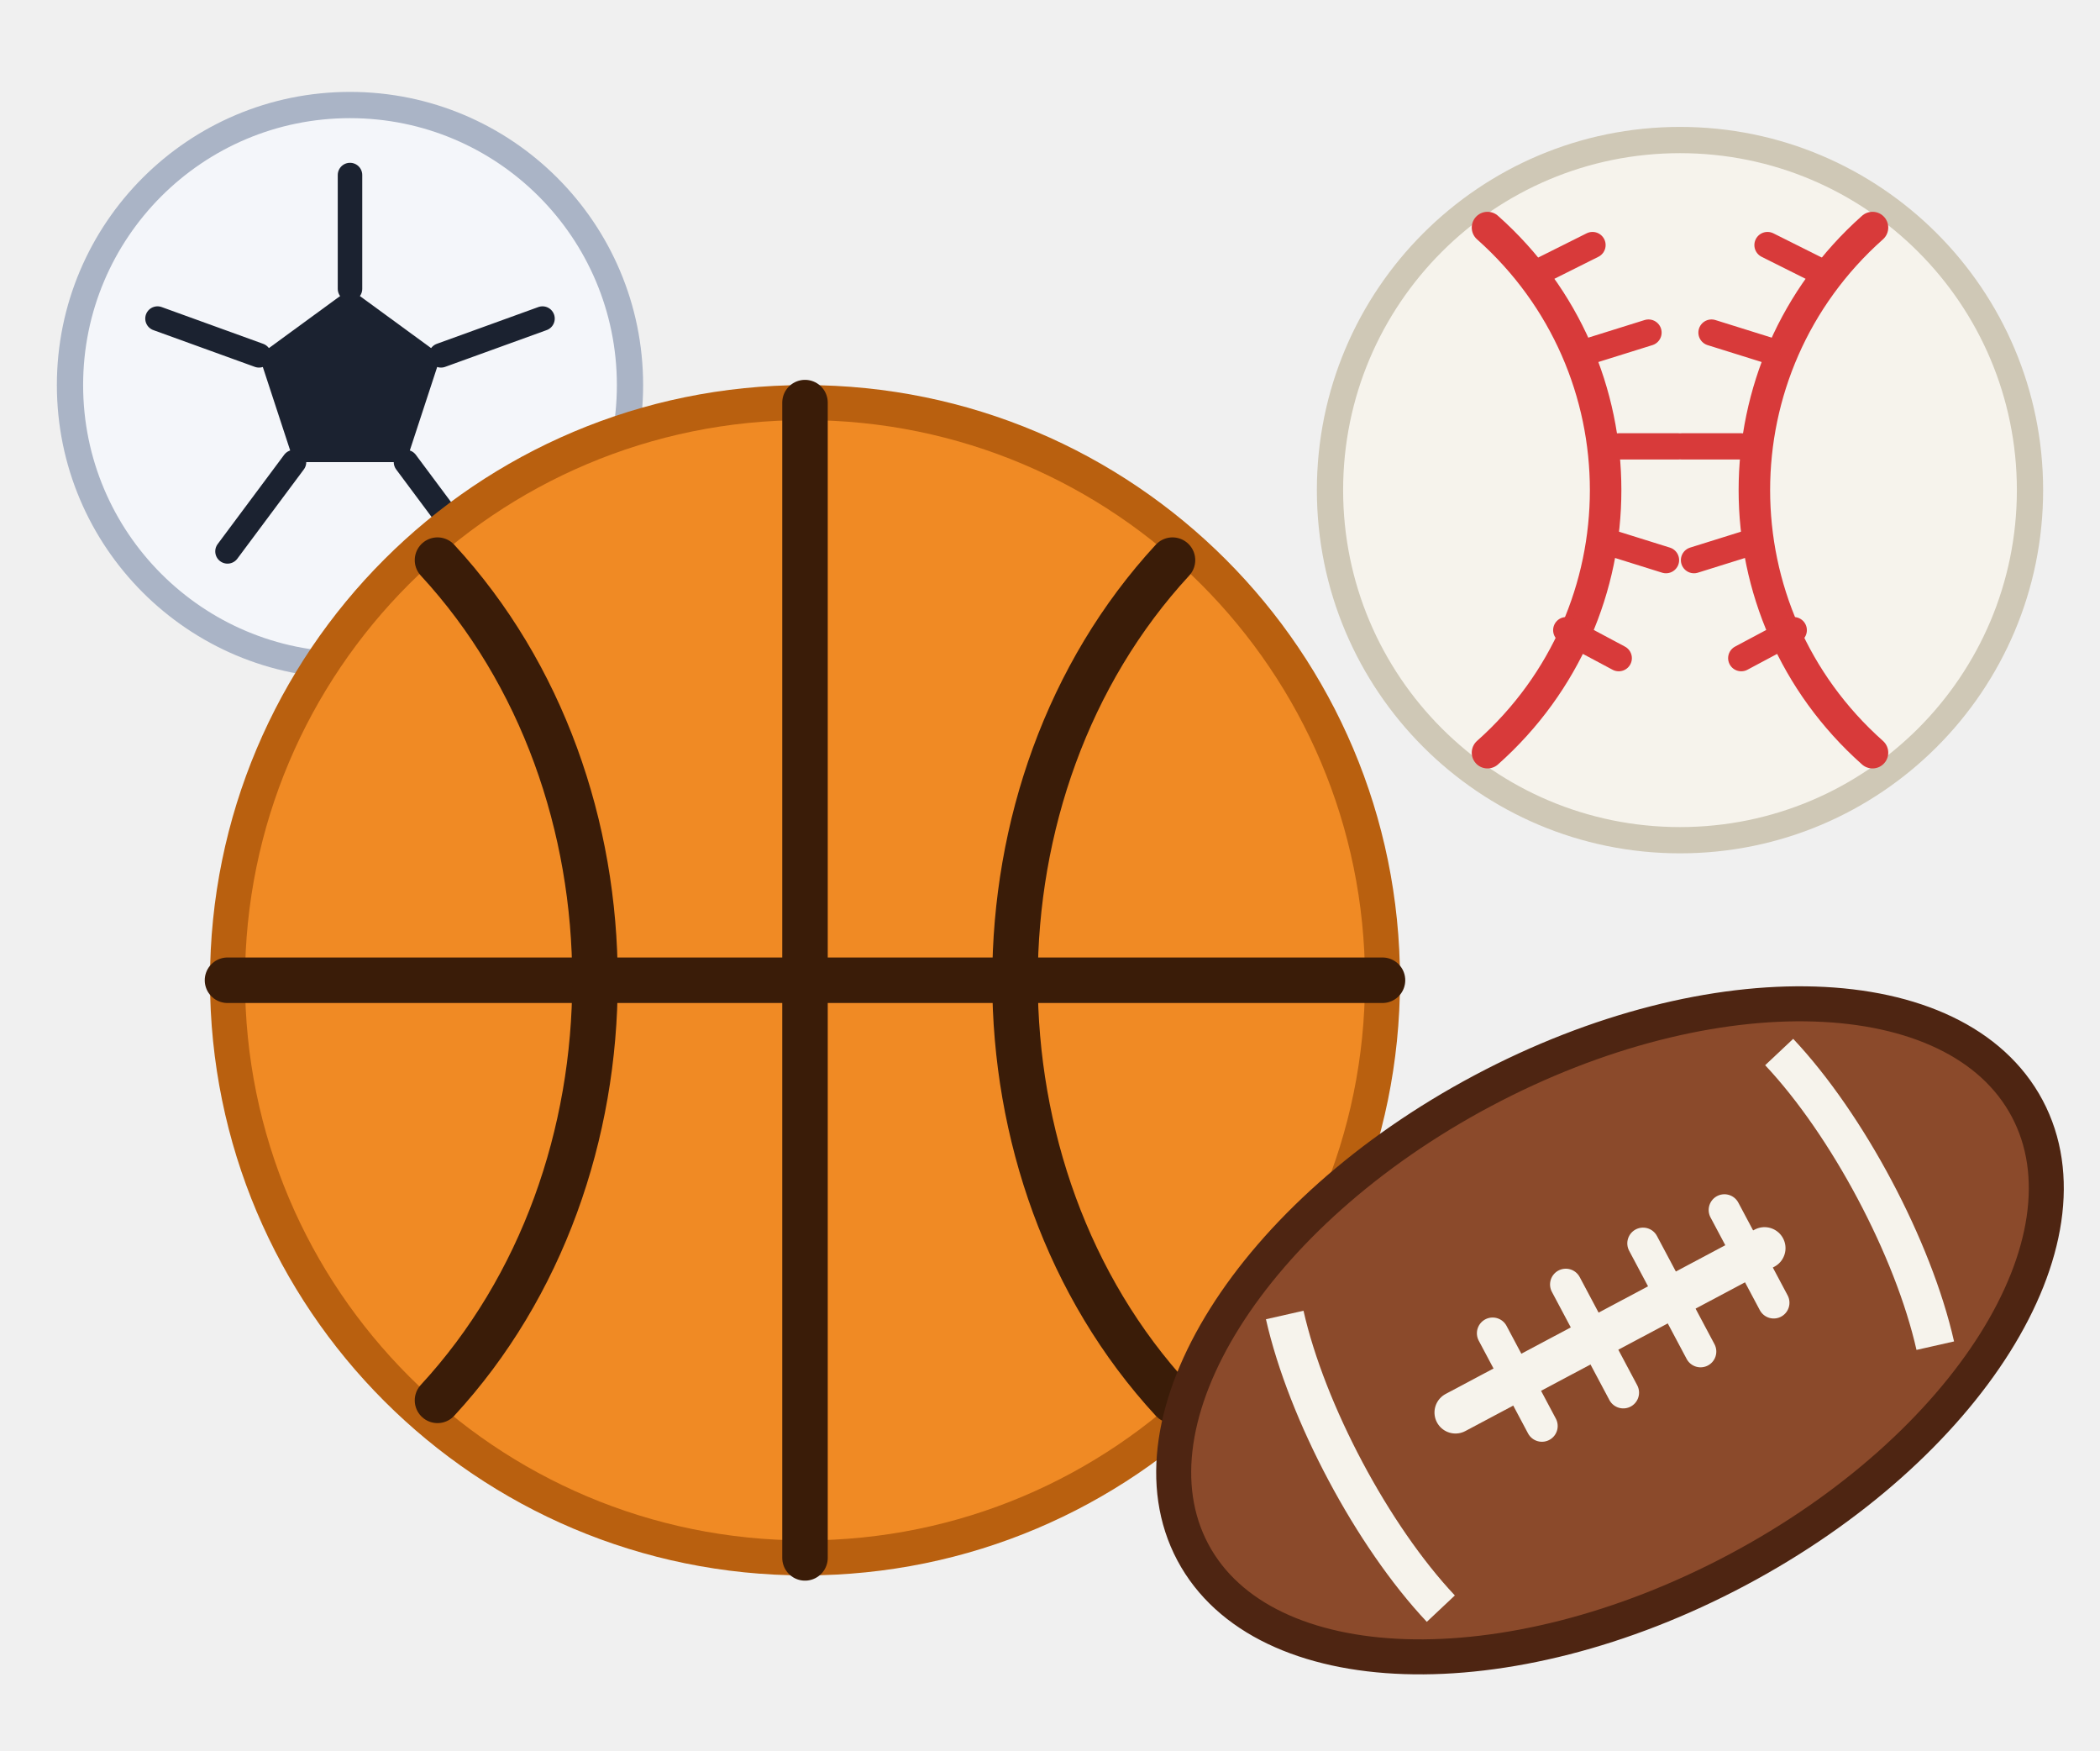
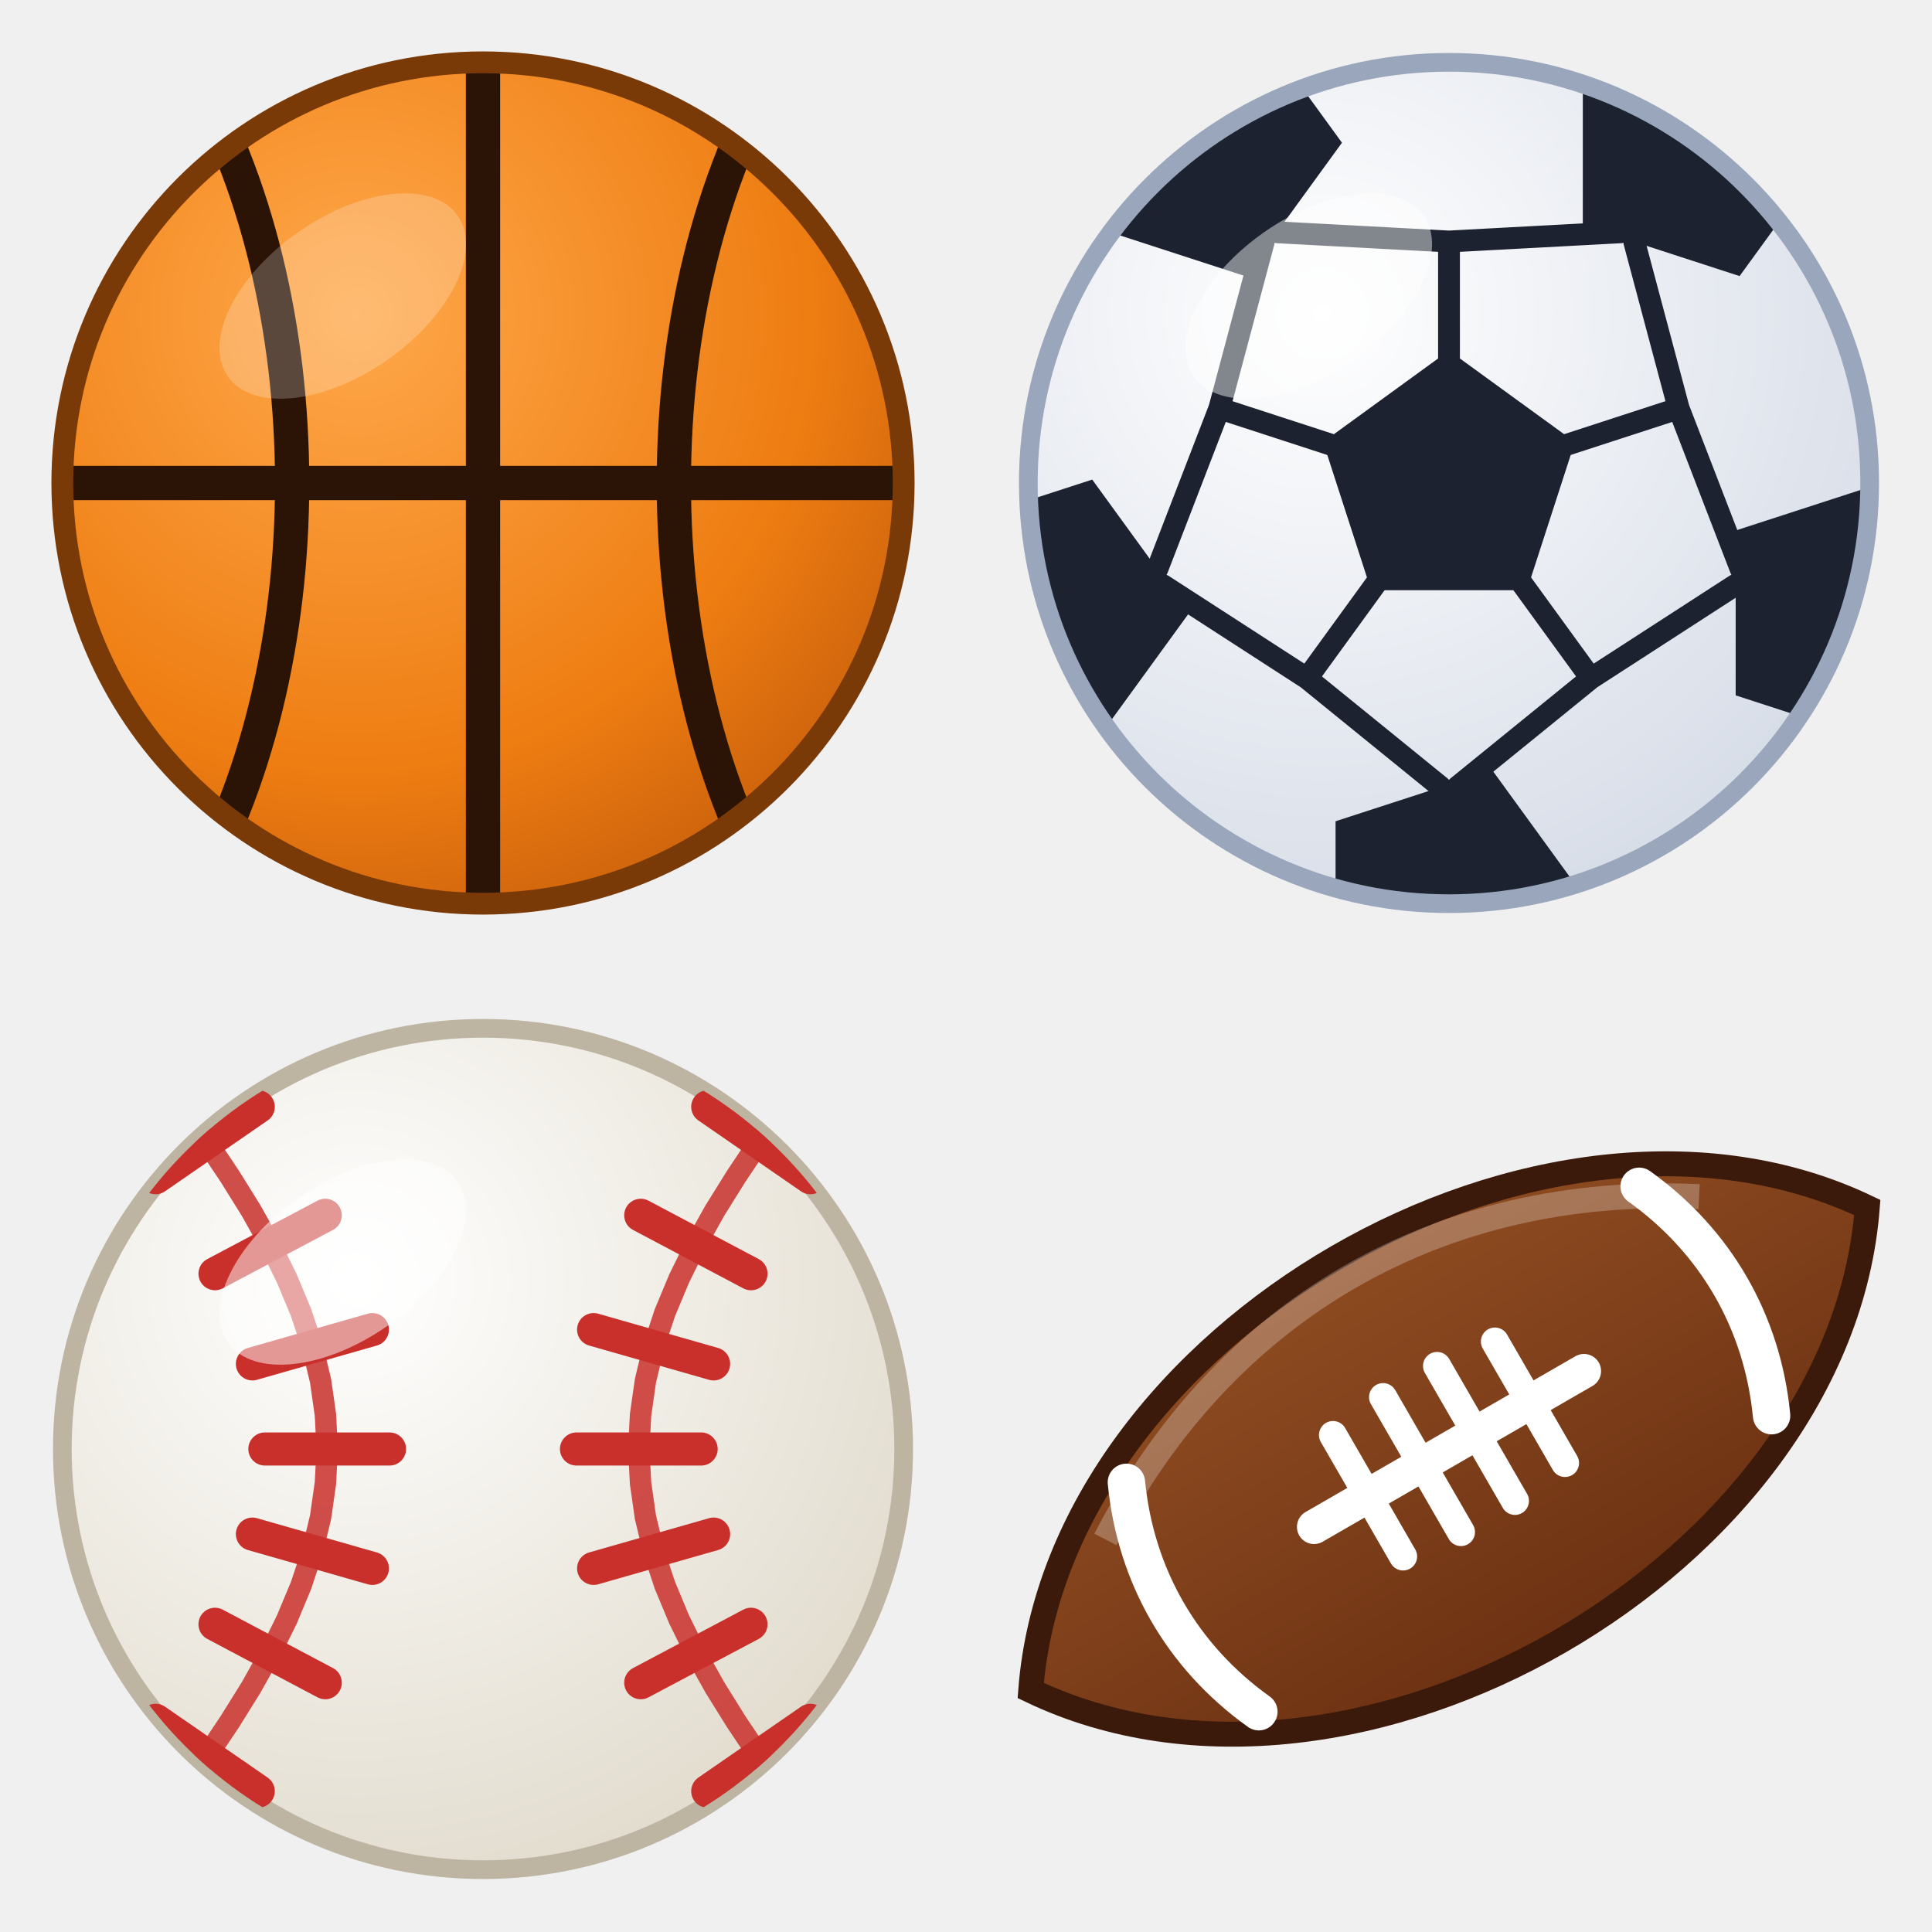
- <svg xmlns="http://www.w3.org/2000/svg" viewBox="0 0 120 100" role="img" aria-label="Sports balls">
-   <circle cx="20" cy="22" r="16" fill="#f4f6fa" stroke="#aab4c6" stroke-width="1.5" />
-   <polygon points="20,16.5 25.2,20.3 23.2,26.4 16.8,26.4 14.8,20.3" fill="#1b2230" />
-   <g stroke="#1b2230" stroke-width="1.4" stroke-linecap="round">
-     <path d="M20 16.5V10M25.2 20.3L31 18.2M23.2 26.4L27 31.5M16.8 26.4L13 31.5M14.8 20.3L9 18.2" />
+ <svg xmlns="http://www.w3.org/2000/svg" viewBox="0 0 124 124" role="img" aria-label="Sports balls">
+   <defs>
+     <radialGradient id="gBB" cx=".35" cy=".3" r=".9">
+       <stop offset="0" stop-color="#ffa84a" />
+       <stop offset=".6" stop-color="#ee7d12" />
+       <stop offset="1" stop-color="#b85208" />
+     </radialGradient>
+     <radialGradient id="gBA" cx=".35" cy=".3" r=".9">
+       <stop offset="0" stop-color="#ffffff" />
+       <stop offset="1" stop-color="#dcd5c4" />
+     </radialGradient>
+     <radialGradient id="gSO" cx=".35" cy=".3" r=".9">
+       <stop offset="0" stop-color="#ffffff" />
+       <stop offset="1" stop-color="#cfd6e3" />
+     </radialGradient>
+     <linearGradient id="gFB" x1="0" y1="-1" x2="0" y2="1">
+       <stop offset="0" stop-color="#b0652f" />
+       <stop offset="1" stop-color="#6d3213" />
+     </linearGradient>
+     <clipPath id="cBB">
+       <circle r="27" />
+     </clipPath>
+     <clipPath id="cBA">
+       <circle r="21.6" />
+     </clipPath>
+   </defs>
+   <g transform="translate(31 31)">
+     <circle r="27" fill="url(#gBB)" />
+     <g fill="none" stroke="#2b1405" stroke-width="2.2" stroke-linecap="round" clip-path="url(#cBB)">
+       <path d="M-27 0H27M0 -27V27" />
+       <path d="M-19 -27C-10 -12 -10 12 -19 27" />
+       <path d="M19 -27C10 -12 10 12 19 27" />
+     </g>
+     <circle r="27" fill="none" stroke="#7a3a08" stroke-width="1.4" />
+     <ellipse cx="-9" cy="-12" rx="9" ry="5" fill="#fff" opacity=".22" transform="rotate(-35 -9 -12)" />
  </g>
-   <circle cx="46" cy="56" r="33" fill="#f08a24" stroke="#b9600f" stroke-width="2" />
-   <g fill="none" stroke="#3a1c08" stroke-width="2.6" stroke-linecap="round">
-     <path d="M13 56H79M46 23V89" />
-     <path d="M25 32C37 45 37 67 25 80" />
-     <path d="M67 32C55 45 55 67 67 80" />
+   <g transform="translate(93 31)">
+     <circle r="27" fill="url(#gSO)" />
+     <g clip-path="url(#cBB)">
+       <polygon points="9,0 2.78,8.56 -7.28,5.29 -7.28,-5.29 2.78,-8.56" transform="translate(15.87 -21.84) rotate(72)" fill="#1c2230" />
+       <polygon points="9,0 2.78,8.56 -7.28,5.29 -7.28,-5.29 2.78,-8.56" transform="translate(25.68 8.34) rotate(144)" fill="#1c2230" />
+       <polygon points="9,0 2.78,8.56 -7.28,5.29 -7.28,-5.29 2.78,-8.56" transform="translate(0 27) rotate(216)" fill="#1c2230" />
+       <polygon points="9,0 2.78,8.56 -7.28,5.29 -7.28,-5.29 2.78,-8.56" transform="translate(-25.68 8.34) rotate(288)" fill="#1c2230" />
+       <polygon points="9,0 2.78,8.56 -7.28,5.29 -7.28,-5.29 2.78,-8.56" transform="translate(-15.87 -21.84) rotate(360)" fill="#1c2230" />
+     </g>
+     <polygon points="0,-8.5 8.08,-2.63 5,6.88 -5,6.88 -8.08,-2.63" fill="#1c2230" />
+     <path d="M0 -8L0 -15.5M0 -15.5L11.01 -16.09M0 -15.5L-11.01 -16.09M7.61 -2.47L14.74 -4.79M14.74 -4.79L18.71 5.5M14.74 -4.79L11.9 -15.44M4.7 6.47L9.11 12.54M9.11 12.54L0.55 19.49M9.11 12.54L18.37 6.55M-4.7 6.47L-9.11 12.54M-9.11 12.54L-18.37 6.55M-9.11 12.54L-0.55 19.49M-7.61 -2.47L-14.74 -4.79M-14.74 -4.79L-11.9 -15.44M-14.74 -4.79L-18.71 5.5" stroke="#1c2230" stroke-width="1.4" stroke-linecap="round" fill="none" />
+     <circle r="27" fill="none" stroke="#9aa6bb" stroke-width="1.2" />
+     <ellipse cx="-9" cy="-12" rx="9" ry="5" fill="#fff" opacity=".45" transform="rotate(-35 -9 -12)" />
  </g>
-   <circle cx="96" cy="28" r="20" fill="#f6f3ec" stroke="#cfc8b6" stroke-width="1.5" />
-   <g fill="none" stroke="#d83a3a" stroke-width="1.8" stroke-linecap="round">
-     <path d="M85 13C94 21 94 35 85 43" />
-     <path d="M107 13C98 21 98 35 107 43" />
+   <g transform="translate(31 93)">
+     <circle r="27" fill="url(#gBA)" stroke="#bdb5a2" stroke-width="1.2" />
+     <g transform="scale(1.25)" clip-path="url(#cBA)">
+       <path d="M18 -21L16.69 -19.25L15.41 -17.5L14.17 -15.75L13 -14L11.91 -12.25L10.93 -10.5L10.07 -8.75L9.34 -7L8.76 -5.25L8.34 -3.5L8.09 -1.75L8 0L8.09 1.75L8.34 3.5L8.76 5.25L9.34 7L10.07 8.75L10.93 10.5L11.91 12.25L13 14L14.17 15.75L15.41 17.5L16.69 19.25L18 21" fill="none" stroke="#c9302c" stroke-width="1.1" opacity=".85" />
+       <path d="M11.54 -17.57L16.81 -13.93M8.1 -12L13.76 -9M5.68 -6.13L11.84 -4.37M4.8 0L11.2 0M5.68 6.13L11.84 4.37M8.1 12L13.76 9M11.54 17.57L16.81 13.93" stroke="#c9302c" stroke-width="1.7" stroke-linecap="round" fill="none" />
+       <path d="M-18 -21L-16.69 -19.25L-15.41 -17.5L-14.17 -15.75L-13 -14L-11.91 -12.25L-10.93 -10.5L-10.07 -8.75L-9.34 -7L-8.76 -5.25L-8.34 -3.5L-8.09 -1.75L-8 0L-8.09 1.75L-8.34 3.5L-8.76 5.25L-9.34 7L-10.07 8.75L-10.93 10.5L-11.91 12.25L-13 14L-14.17 15.75L-15.41 17.5L-16.69 19.25L-18 21" fill="none" stroke="#c9302c" stroke-width="1.1" opacity=".85" />
+       <path d="M-16.81 -13.93L-11.54 -17.57M-13.76 -9L-8.1 -12M-11.84 -4.37L-5.68 -6.13M-11.2 0L-4.8 0M-11.84 4.37L-5.68 6.13M-13.76 9L-8.1 12M-16.81 13.93L-11.54 17.57" stroke="#c9302c" stroke-width="1.7" stroke-linecap="round" fill="none" />
+     </g>
+     <ellipse cx="-9" cy="-12" rx="9" ry="5" fill="#fff" opacity=".5" transform="rotate(-35 -9 -12)" />
  </g>
-   <g stroke="#d83a3a" stroke-width="1.5" stroke-linecap="round">
-     <path d="M88 15.5l3-1.5M91 20l3.2-1M92.5 25.5h3.4M92 31l3.2 1M89.5 36l3 1.6M104 15.5l-3-1.5M101 20l-3.2-1M99.5 25.5h-3.4M100 31l-3.2 1M102.5 36l-3 1.6" />
-   </g>
-   <g transform="rotate(-28 92 76)">
-     <ellipse cx="92" cy="76" rx="27" ry="15.5" fill="#8b4a2b" stroke="#4e2512" stroke-width="2" />
-     <path d="M73 63.5v25M111 63.5v25" stroke="#f6f3ec" stroke-width="2.2" fill="none" transform="translate(0 0)" opacity="0" />
-     <path d="M76 66.5C74.5 72 74.5 80 76 85.5M108 66.5C109.5 72 109.5 80 108 85.5" stroke="#f6f3ec" stroke-width="2.2" fill="none" />
-     <path d="M82 76h20" stroke="#f6f3ec" stroke-width="2.4" stroke-linecap="round" />
-     <path d="M86 72.5v7M91 72v8M96 72v8M101 72.5v7" stroke="#f6f3ec" stroke-width="1.8" stroke-linecap="round" opacity="0" />
-     <path d="M86 73v6M91 72.5v7M96 72.5v7M101 73v6" stroke="#f6f3ec" stroke-width="1.8" stroke-linecap="round" />
+   <g transform="translate(93 93) rotate(-30)">
+     <path d="M-31 0C-18 -19 18 -19 31 0C18 19 -18 19 -31 0Z" fill="url(#gFB)" stroke="#3b1a0b" stroke-width="1.6" />
+     <path d="M-19 -8.5C-21.5 -3 -21.5 3 -19 8.5M19 -8.5C21.5 -3 21.5 3 19 8.5" stroke="#fff" stroke-width="2.4" fill="none" stroke-linecap="round" />
+     <path d="M-10 0H10" stroke="#fff" stroke-width="2.2" stroke-linecap="round" />
+     <path d="M-6 -4.5V4.5M-2 -5V5M2 -5V5M6 -4.5V4.5" stroke="#fff" stroke-width="1.8" stroke-linecap="round" />
+     <path d="M-22 -6C-8 -15 8 -15 22 -6" stroke="#fff" stroke-width="1.6" fill="none" opacity=".25" />
  </g>
</svg>
